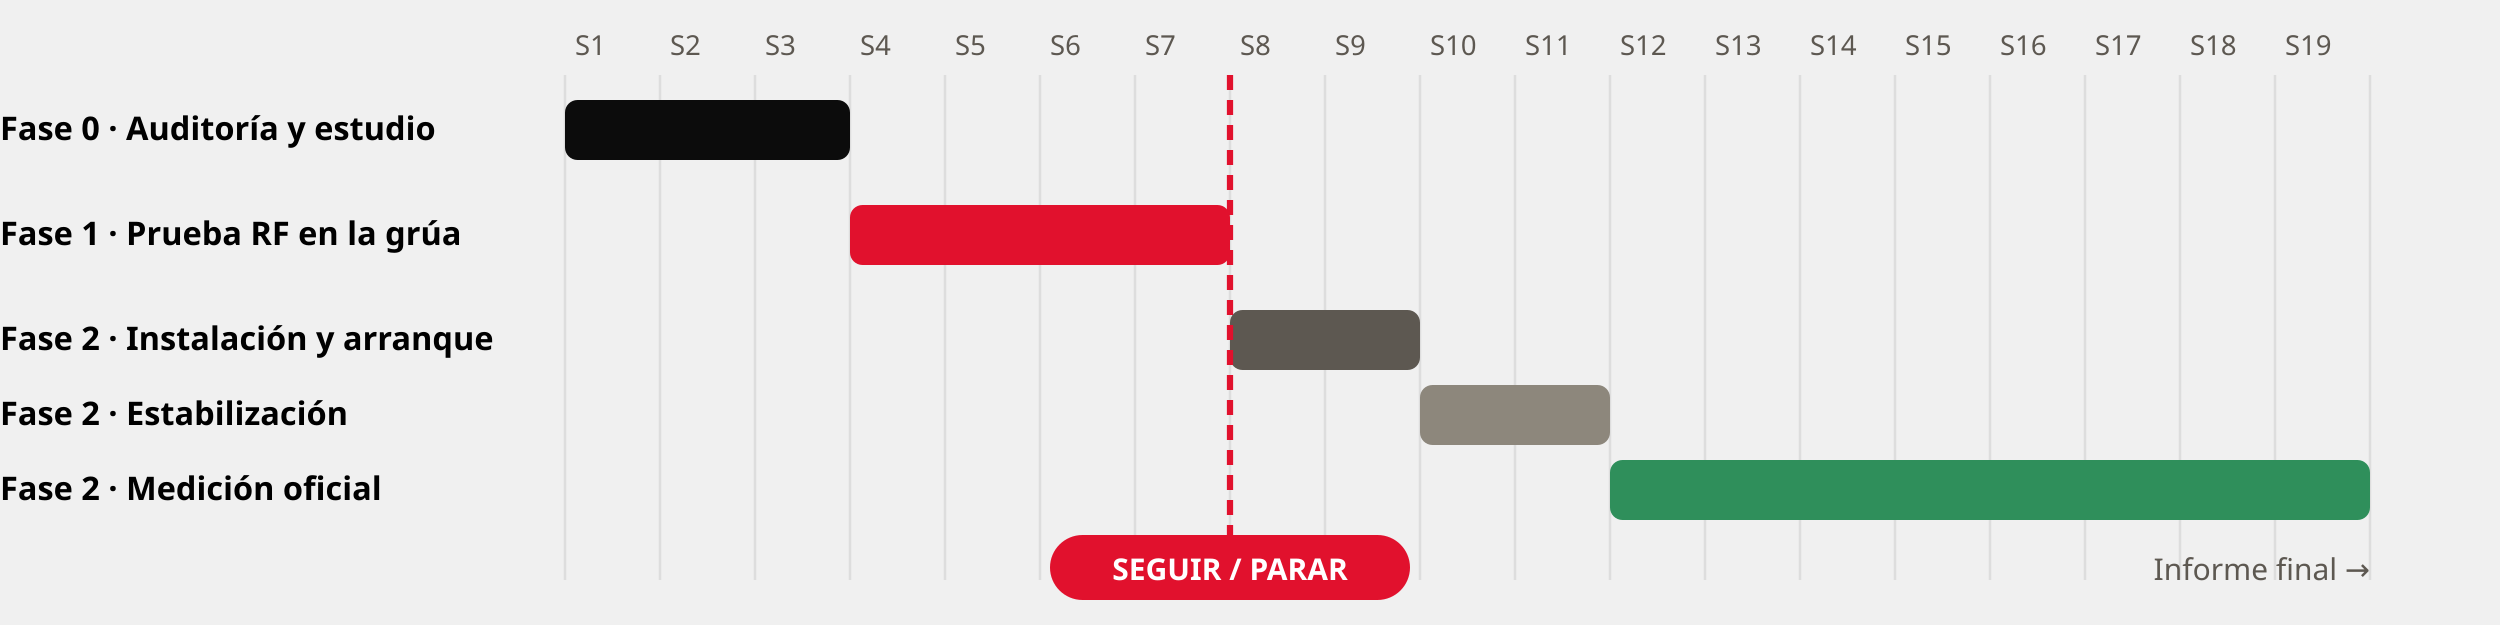
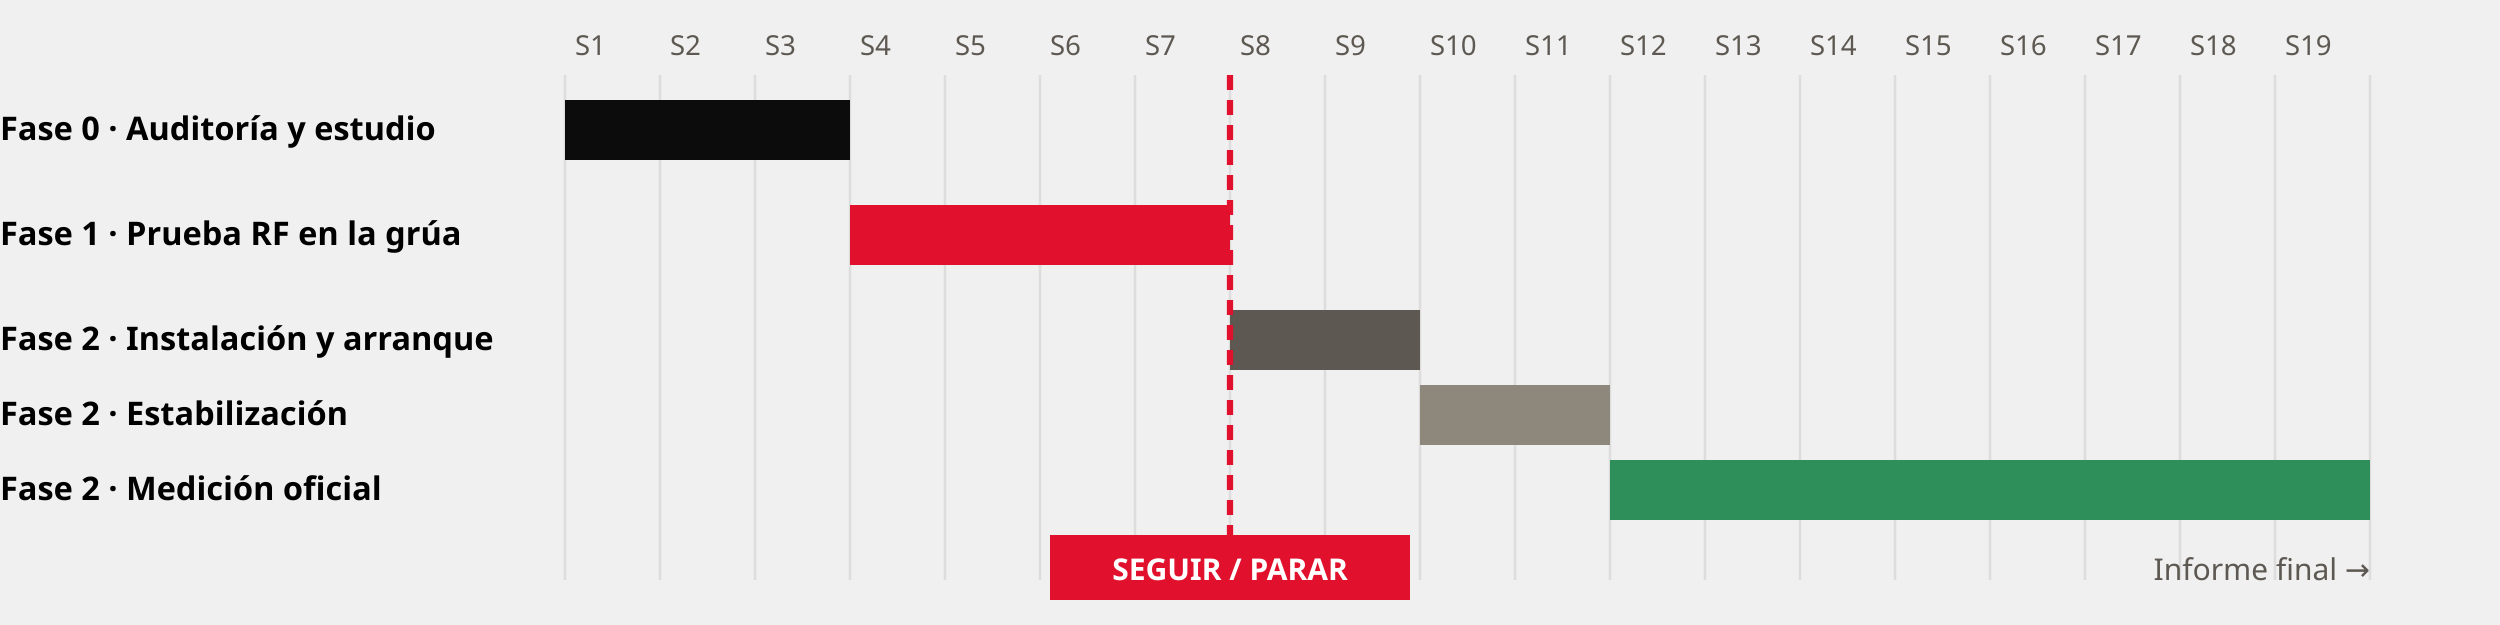
- <svg xmlns="http://www.w3.org/2000/svg" viewBox="0 0 1000 250" font-family="Archivo V, sans-serif" font-size="13">
+ <svg xmlns="http://www.w3.org/2000/svg" viewBox="0 0 1000 250" font-family="Archivo V, sans-serif" font-stretch="105%" font-size="13">
  <g fill="#5d5851" font-size="11">
    <text x="230" y="22">S1</text>
    <text x="268" y="22">S2</text>
    <text x="306" y="22">S3</text>
    <text x="344" y="22">S4</text>
    <text x="382" y="22">S5</text>
    <text x="420" y="22">S6</text>
    <text x="458" y="22">S7</text>
    <text x="496" y="22">S8</text>
    <text x="534" y="22">S9</text>
    <text x="572" y="22">S10</text>
    <text x="610" y="22">S11</text>
    <text x="648" y="22">S12</text>
    <text x="686" y="22">S13</text>
    <text x="724" y="22">S14</text>
    <text x="762" y="22">S15</text>
    <text x="800" y="22">S16</text>
    <text x="838" y="22">S17</text>
    <text x="876" y="22">S18</text>
    <text x="914" y="22">S19</text>
  </g>
  <g stroke="#0c0c0c" stroke-opacity=".08">
    <line x1="226" y1="30" x2="226" y2="232" />
    <line x1="264" y1="30" x2="264" y2="232" />
    <line x1="302" y1="30" x2="302" y2="232" />
    <line x1="340" y1="30" x2="340" y2="232" />
    <line x1="378" y1="30" x2="378" y2="232" />
    <line x1="416" y1="30" x2="416" y2="232" />
    <line x1="454" y1="30" x2="454" y2="232" />
    <line x1="492" y1="30" x2="492" y2="232" />
    <line x1="530" y1="30" x2="530" y2="232" />
    <line x1="568" y1="30" x2="568" y2="232" />
    <line x1="606" y1="30" x2="606" y2="232" />
    <line x1="644" y1="30" x2="644" y2="232" />
    <line x1="682" y1="30" x2="682" y2="232" />
    <line x1="720" y1="30" x2="720" y2="232" />
    <line x1="758" y1="30" x2="758" y2="232" />
    <line x1="796" y1="30" x2="796" y2="232" />
    <line x1="834" y1="30" x2="834" y2="232" />
    <line x1="872" y1="30" x2="872" y2="232" />
    <line x1="910" y1="30" x2="910" y2="232" />
    <line x1="948" y1="30" x2="948" y2="232" />
  </g>
  <text x="0" y="56" font-weight="700">Fase 0 · Auditoría y estudio</text>
-   <rect x="226" y="40" width="114" height="24" rx="5" fill="#0c0c0c" />
+   <rect x="226" y="40" width="114" height="24" fill="#0c0c0c" />
  <text x="0" y="98" font-weight="700">Fase 1 · Prueba RF en la grúa</text>
-   <rect x="340" y="82" width="152" height="24" rx="5" fill="#e1112d" />
+   <rect x="340" y="82" width="152" height="24" fill="#e1112d" />
  <text x="0" y="140" font-weight="700">Fase 2 · Instalación y arranque</text>
-   <rect x="492" y="124" width="76" height="24" rx="5" fill="#5d5851" />
+   <rect x="492" y="124" width="76" height="24" fill="#5d5851" />
  <text x="0" y="170" font-weight="700">Fase 2 · Estabilización</text>
-   <rect x="568" y="154" width="76" height="24" rx="5" fill="#8d877c" />
+   <rect x="568" y="154" width="76" height="24" fill="#8d877c" />
  <text x="0" y="200" font-weight="700">Fase 2 · Medición oficial</text>
-   <rect x="644" y="184" width="304" height="24" rx="5" fill="#2f8f5b" />
+   <rect x="644" y="184" width="304" height="24" fill="#2f8f5b" />
  <line x1="492" y1="30" x2="492" y2="232" stroke="#e1112d" stroke-width="2.5" stroke-dasharray="6 4" />
-   <rect x="420" y="214" width="144" height="26" rx="13" fill="#e1112d" />
+   <rect x="420" y="214" width="144" height="26" fill="#e1112d" />
  <text x="492" y="232" fill="#fff" text-anchor="middle" font-weight="700" font-size="12">SEGUIR / PARAR</text>
  <text x="948" y="232" text-anchor="end" fill="#5d5851" font-size="12">Informe final →</text>
</svg>
